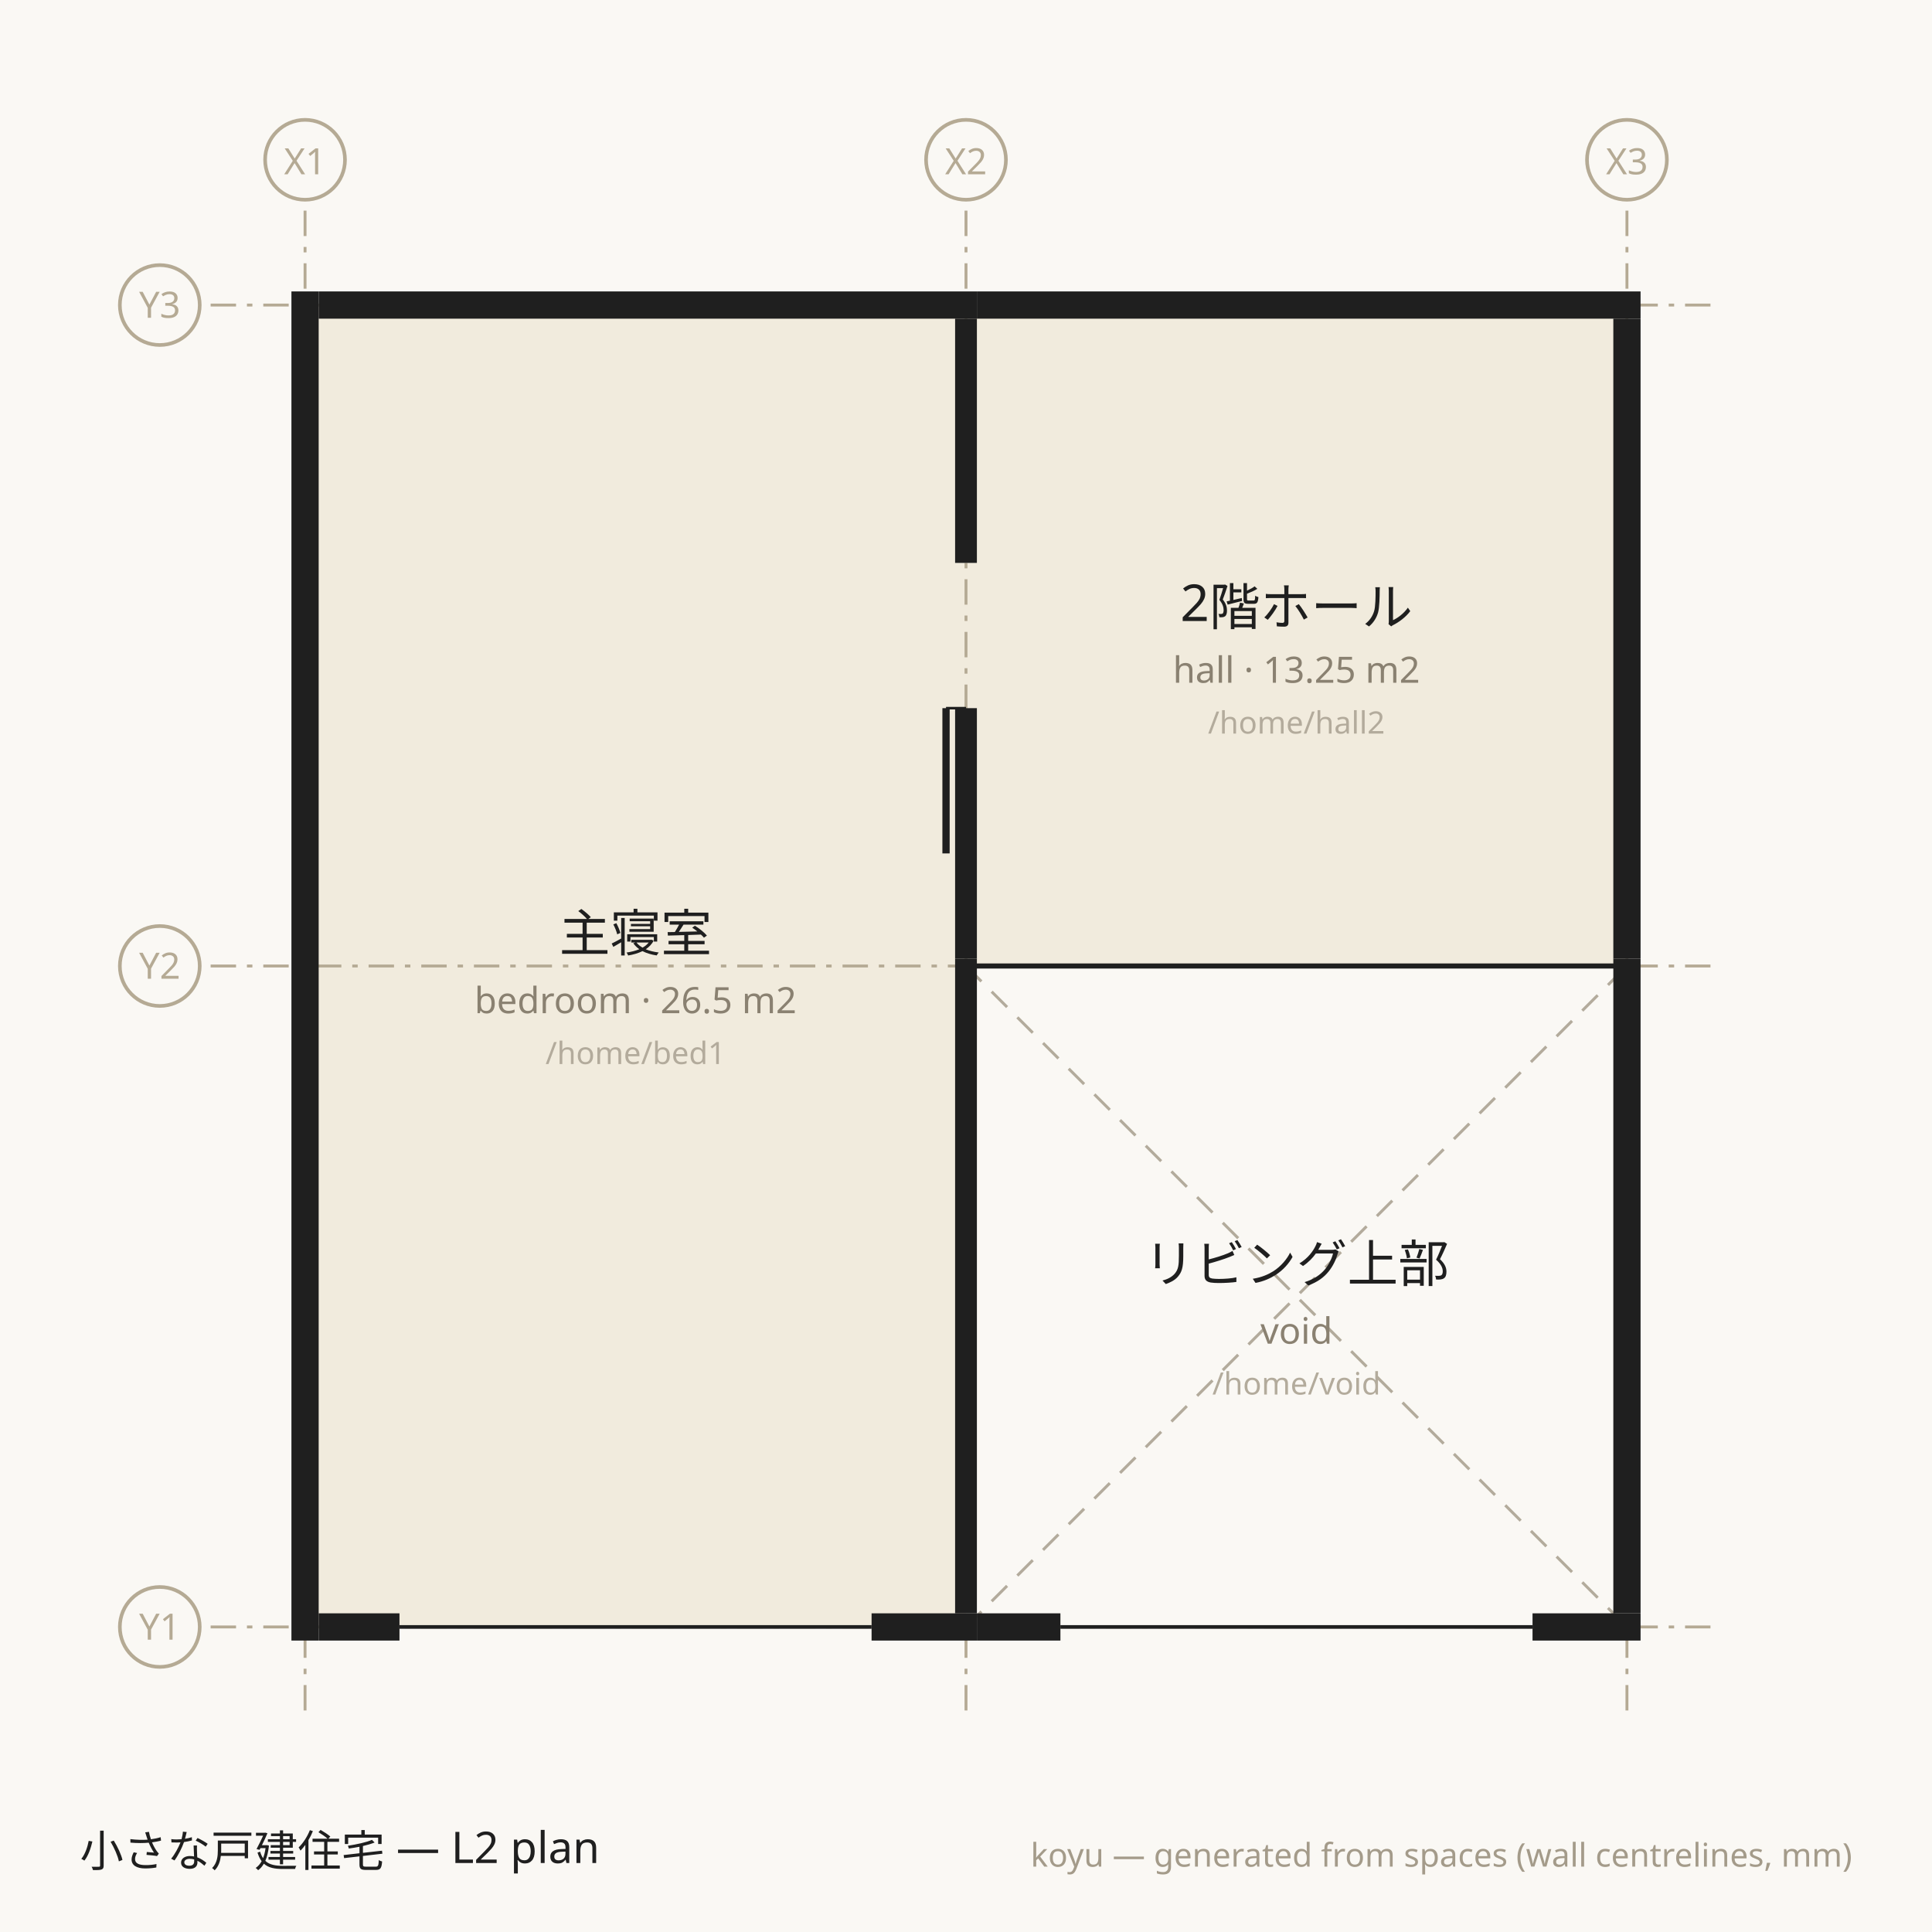
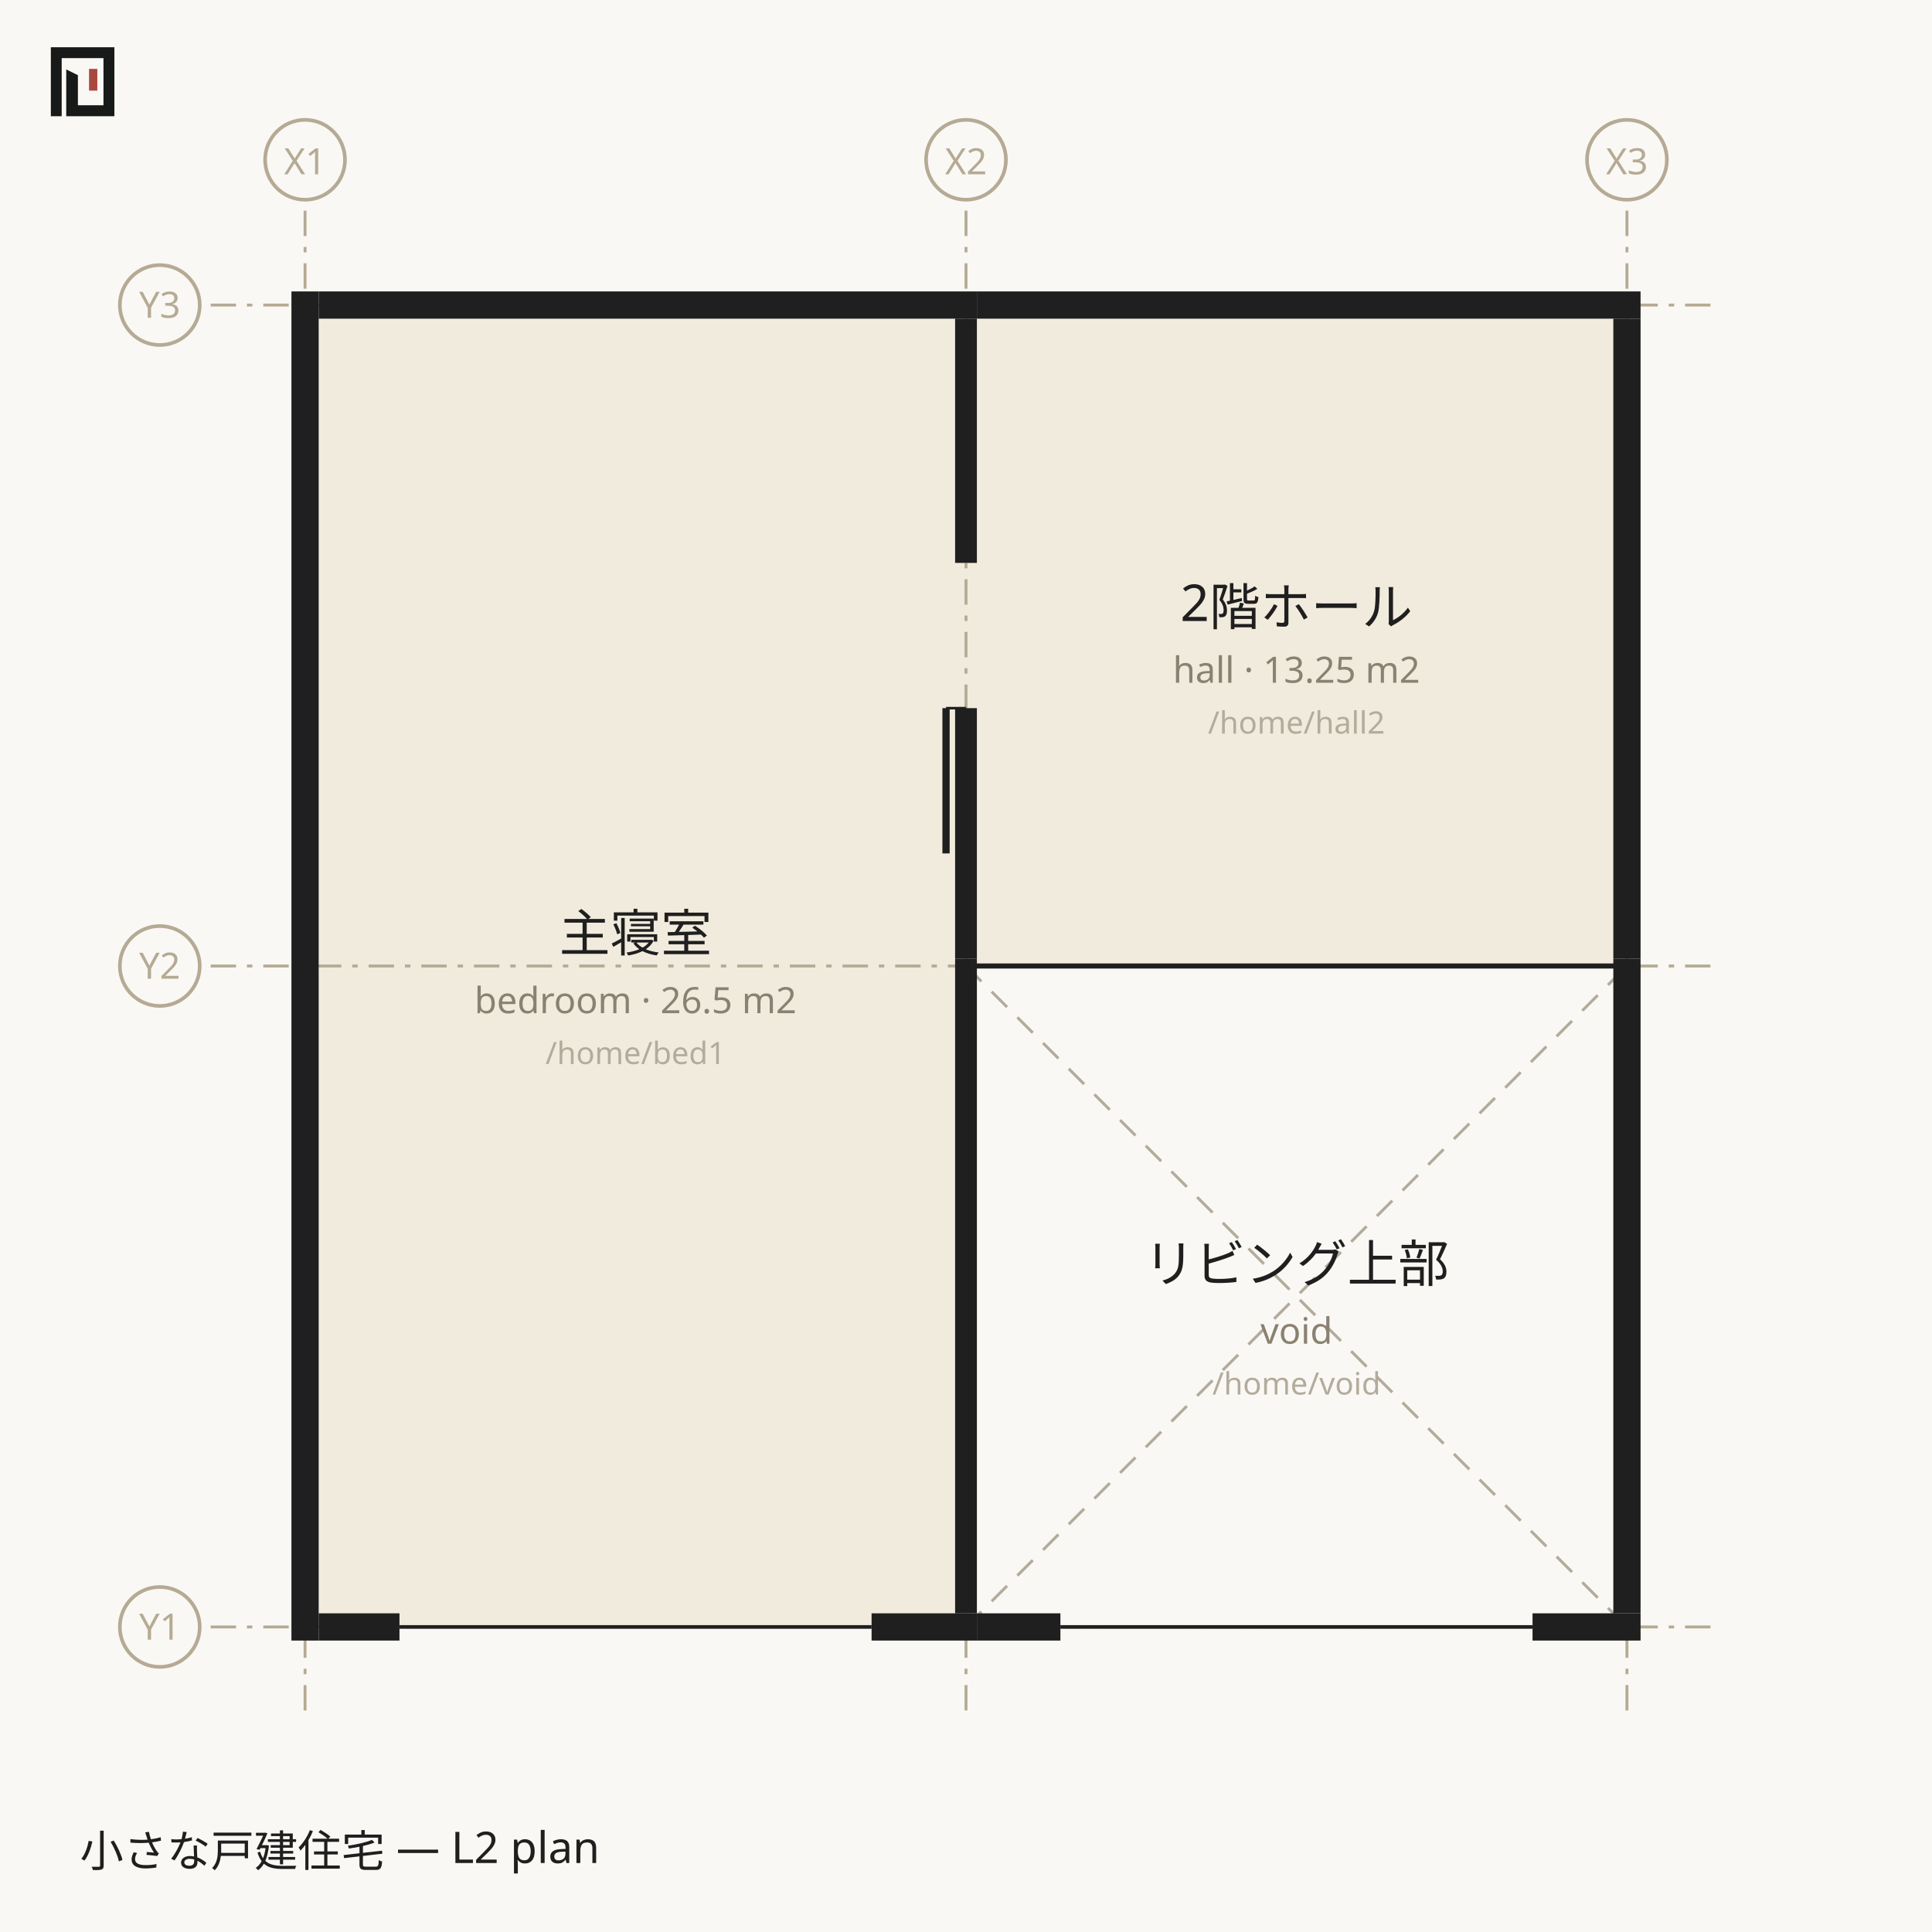
<svg xmlns="http://www.w3.org/2000/svg" width="532" height="532" viewBox="0 0 532 532" font-family="'Hiragino Sans','Noto Sans JP',sans-serif">
  <rect width="532" height="532" fill="#faf8f4" />
+   <g transform="translate(9.11 9.27) scale(0.02179)">
+     <path d="M1027.53 171.361L224.461 171.363L224.392 1043.39L361.454 1043.42L361.567 308.689L889.587 308.679L889.581 904.864L566.4 904.876L566.387 524.585L419.01 452.015L419.047 1043.39L1027.51 1043.43L1027.53 171.361Z" fill="#171A18" />
+     <path d="M707 445.022L811.864 445L811.858 613.697C811.831 648.974 812.209 684.759 811.831 720L707.005 719.933L707 445.022Z" fill="#A84940" />
+   </g>
  <path d="M 84 448 L 266 448 L 266 84 L 84 84 Z" fill="#f1ebdd" />
  <path d="M 266 266 L 448 266 L 448 84 L 266 84 Z" fill="#f1ebdd" />
  <path d="M 266 448 L 448 448 L 448 266 L 266 266 Z" fill="#faf8f4" />
  <line x1="266" y1="448" x2="448" y2="266" stroke="#b3ab9c" stroke-width="0.8" stroke-dasharray="6 4" />
  <line x1="266" y1="266" x2="448" y2="448" stroke="#b3ab9c" stroke-width="0.8" stroke-dasharray="6 4" />
  <line x1="84" y1="58" x2="84" y2="474" stroke="#b5aa94" stroke-width="0.8" stroke-dasharray="7 3 1.5 3" />
  <circle cx="84" cy="44" r="11" fill="none" stroke="#b5aa94" stroke-width="1" />
  <text x="84" y="48" text-anchor="middle" font-size="10" fill="#b5aa94">X1</text>
  <line x1="266" y1="58" x2="266" y2="474" stroke="#b5aa94" stroke-width="0.8" stroke-dasharray="7 3 1.5 3" />
  <circle cx="266" cy="44" r="11" fill="none" stroke="#b5aa94" stroke-width="1" />
  <text x="266" y="48" text-anchor="middle" font-size="10" fill="#b5aa94">X2</text>
  <line x1="448" y1="58" x2="448" y2="474" stroke="#b5aa94" stroke-width="0.8" stroke-dasharray="7 3 1.5 3" />
  <circle cx="448" cy="44" r="11" fill="none" stroke="#b5aa94" stroke-width="1" />
  <text x="448" y="48" text-anchor="middle" font-size="10" fill="#b5aa94">X3</text>
  <line x1="58" y1="448" x2="474" y2="448" stroke="#b5aa94" stroke-width="0.8" stroke-dasharray="7 3 1.5 3" />
  <circle cx="44" cy="448" r="11" fill="none" stroke="#b5aa94" stroke-width="1" />
  <text x="44" y="451.5" text-anchor="middle" font-size="10" fill="#b5aa94">Y1</text>
  <line x1="58" y1="266" x2="474" y2="266" stroke="#b5aa94" stroke-width="0.8" stroke-dasharray="7 3 1.5 3" />
  <circle cx="44" cy="266" r="11" fill="none" stroke="#b5aa94" stroke-width="1" />
  <text x="44" y="269.5" text-anchor="middle" font-size="10" fill="#b5aa94">Y2</text>
  <line x1="58" y1="84" x2="474" y2="84" stroke="#b5aa94" stroke-width="0.8" stroke-dasharray="7 3 1.5 3" />
  <circle cx="44" cy="84" r="11" fill="none" stroke="#b5aa94" stroke-width="1" />
  <text x="44" y="87.5" text-anchor="middle" font-size="10" fill="#b5aa94">Y3</text>
  <path d="M 263 264 L 263 195 L 269 195 L 269 264 Z" fill="#1f1f1f" />
  <path d="M 263 155 L 263 87.75 L 269 87.75 L 269 155 Z" fill="#1f1f1f" />
  <path d="M 263 444.25 L 263 264 L 269 264 L 269 444.25 Z" fill="#1f1f1f" />
  <path d="M 87.75 80.25 L 269 80.25 L 269 87.75 L 87.75 87.75 Z" fill="#1f1f1f" />
  <path d="M 87.75 444.25 L 110 444.25 L 110 451.75 L 87.75 451.75 Z" fill="#1f1f1f" />
  <path d="M 240 444.25 L 269 444.25 L 269 451.75 L 240 451.75 Z" fill="#1f1f1f" />
  <path d="M 80.25 451.75 L 80.25 80.25 L 87.75 80.25 L 87.75 451.75 Z" fill="#1f1f1f" />
  <line x1="266" y1="266" x2="448" y2="266" stroke="#1f1f1f" stroke-width="1.4" />
  <path d="M 444.25 264 L 444.25 87.75 L 451.75 87.75 L 451.75 264 Z" fill="#1f1f1f" />
  <path d="M 269 80.25 L 451.75 80.25 L 451.75 87.75 L 269 87.75 Z" fill="#1f1f1f" />
  <path d="M 444.25 444.25 L 444.25 264 L 451.75 264 L 451.75 444.25 Z" fill="#1f1f1f" />
  <path d="M 269 444.25 L 292 444.25 L 292 451.75 L 269 451.75 Z" fill="#1f1f1f" />
  <path d="M 422 444.25 L 451.75 444.25 L 451.75 451.75 L 422 451.75 Z" fill="#1f1f1f" />
  <line x1="260.5" y1="235" x2="260.5" y2="195" stroke="#1f1f1f" stroke-width="2" />
  <line x1="260.5" y1="195" x2="266" y2="195" stroke="#1f1f1f" stroke-width="0.7" />
  <line x1="110" y1="448" x2="240" y2="448" stroke="#1f1f1f" stroke-width="1" />
  <line x1="292" y1="448" x2="422" y2="448" stroke="#1f1f1f" stroke-width="1" />
  <text x="175" y="262" text-anchor="middle" font-size="14" fill="#1f1f1f">主寝室</text>
  <text x="175" y="279" text-anchor="middle" font-size="10" fill="#8a8171">bedroom · 26.5 m2</text>
  <text x="175" y="293" text-anchor="middle" font-size="8.5" fill="#b3ab9c">/home/bed1</text>
  <text x="357" y="171" text-anchor="middle" font-size="14" fill="#1f1f1f">2階ホール</text>
  <text x="357" y="188" text-anchor="middle" font-size="10" fill="#8a8171">hall · 13.25 m2</text>
  <text x="357" y="202" text-anchor="middle" font-size="8.5" fill="#b3ab9c">/home/hall2</text>
  <text x="357" y="353" text-anchor="middle" font-size="14" fill="#1f1f1f">リビング上部</text>
  <text x="357" y="370" text-anchor="middle" font-size="10" fill="#8a8171">void</text>
  <text x="357" y="384" text-anchor="middle" font-size="8.5" fill="#b3ab9c">/home/void</text>
  <text x="22" y="514" font-size="12" fill="#1f1f1f">小さな戸建住宅 — L2 plan</text>
-   <text x="510" y="514" text-anchor="end" font-size="9" fill="#a49b8a">koyu — generated from spaces (wall centrelines, mm)</text>
</svg>
